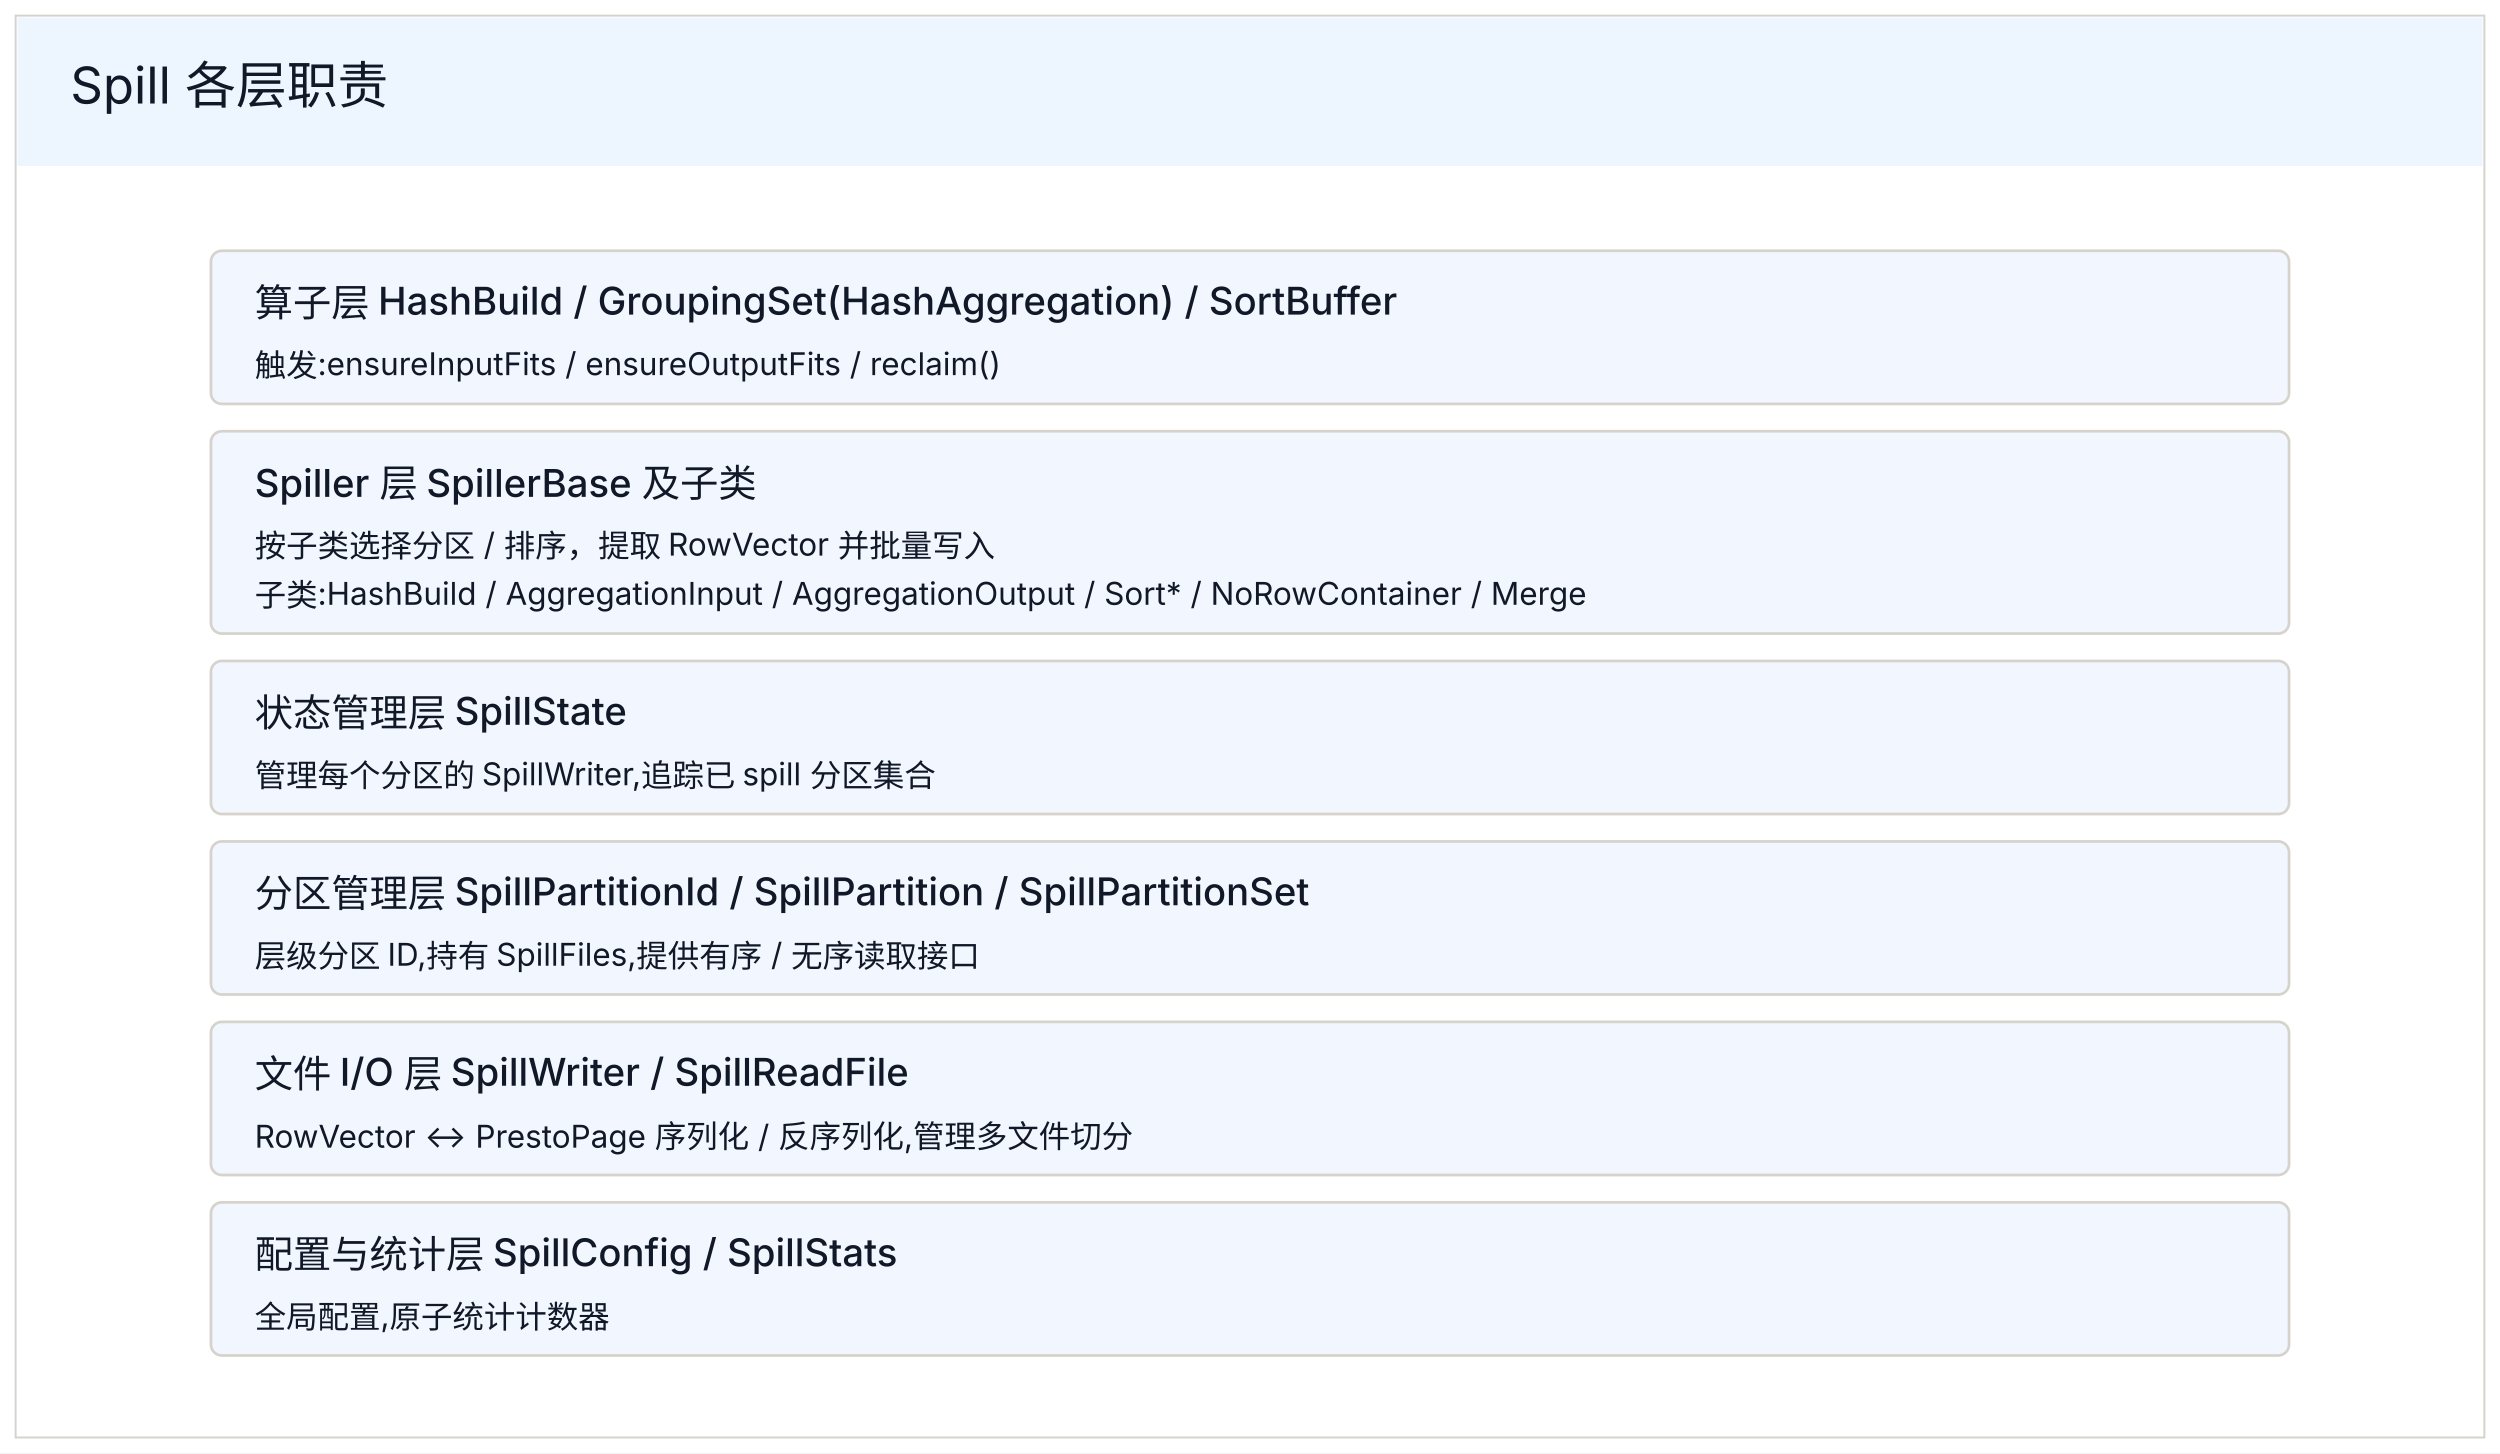
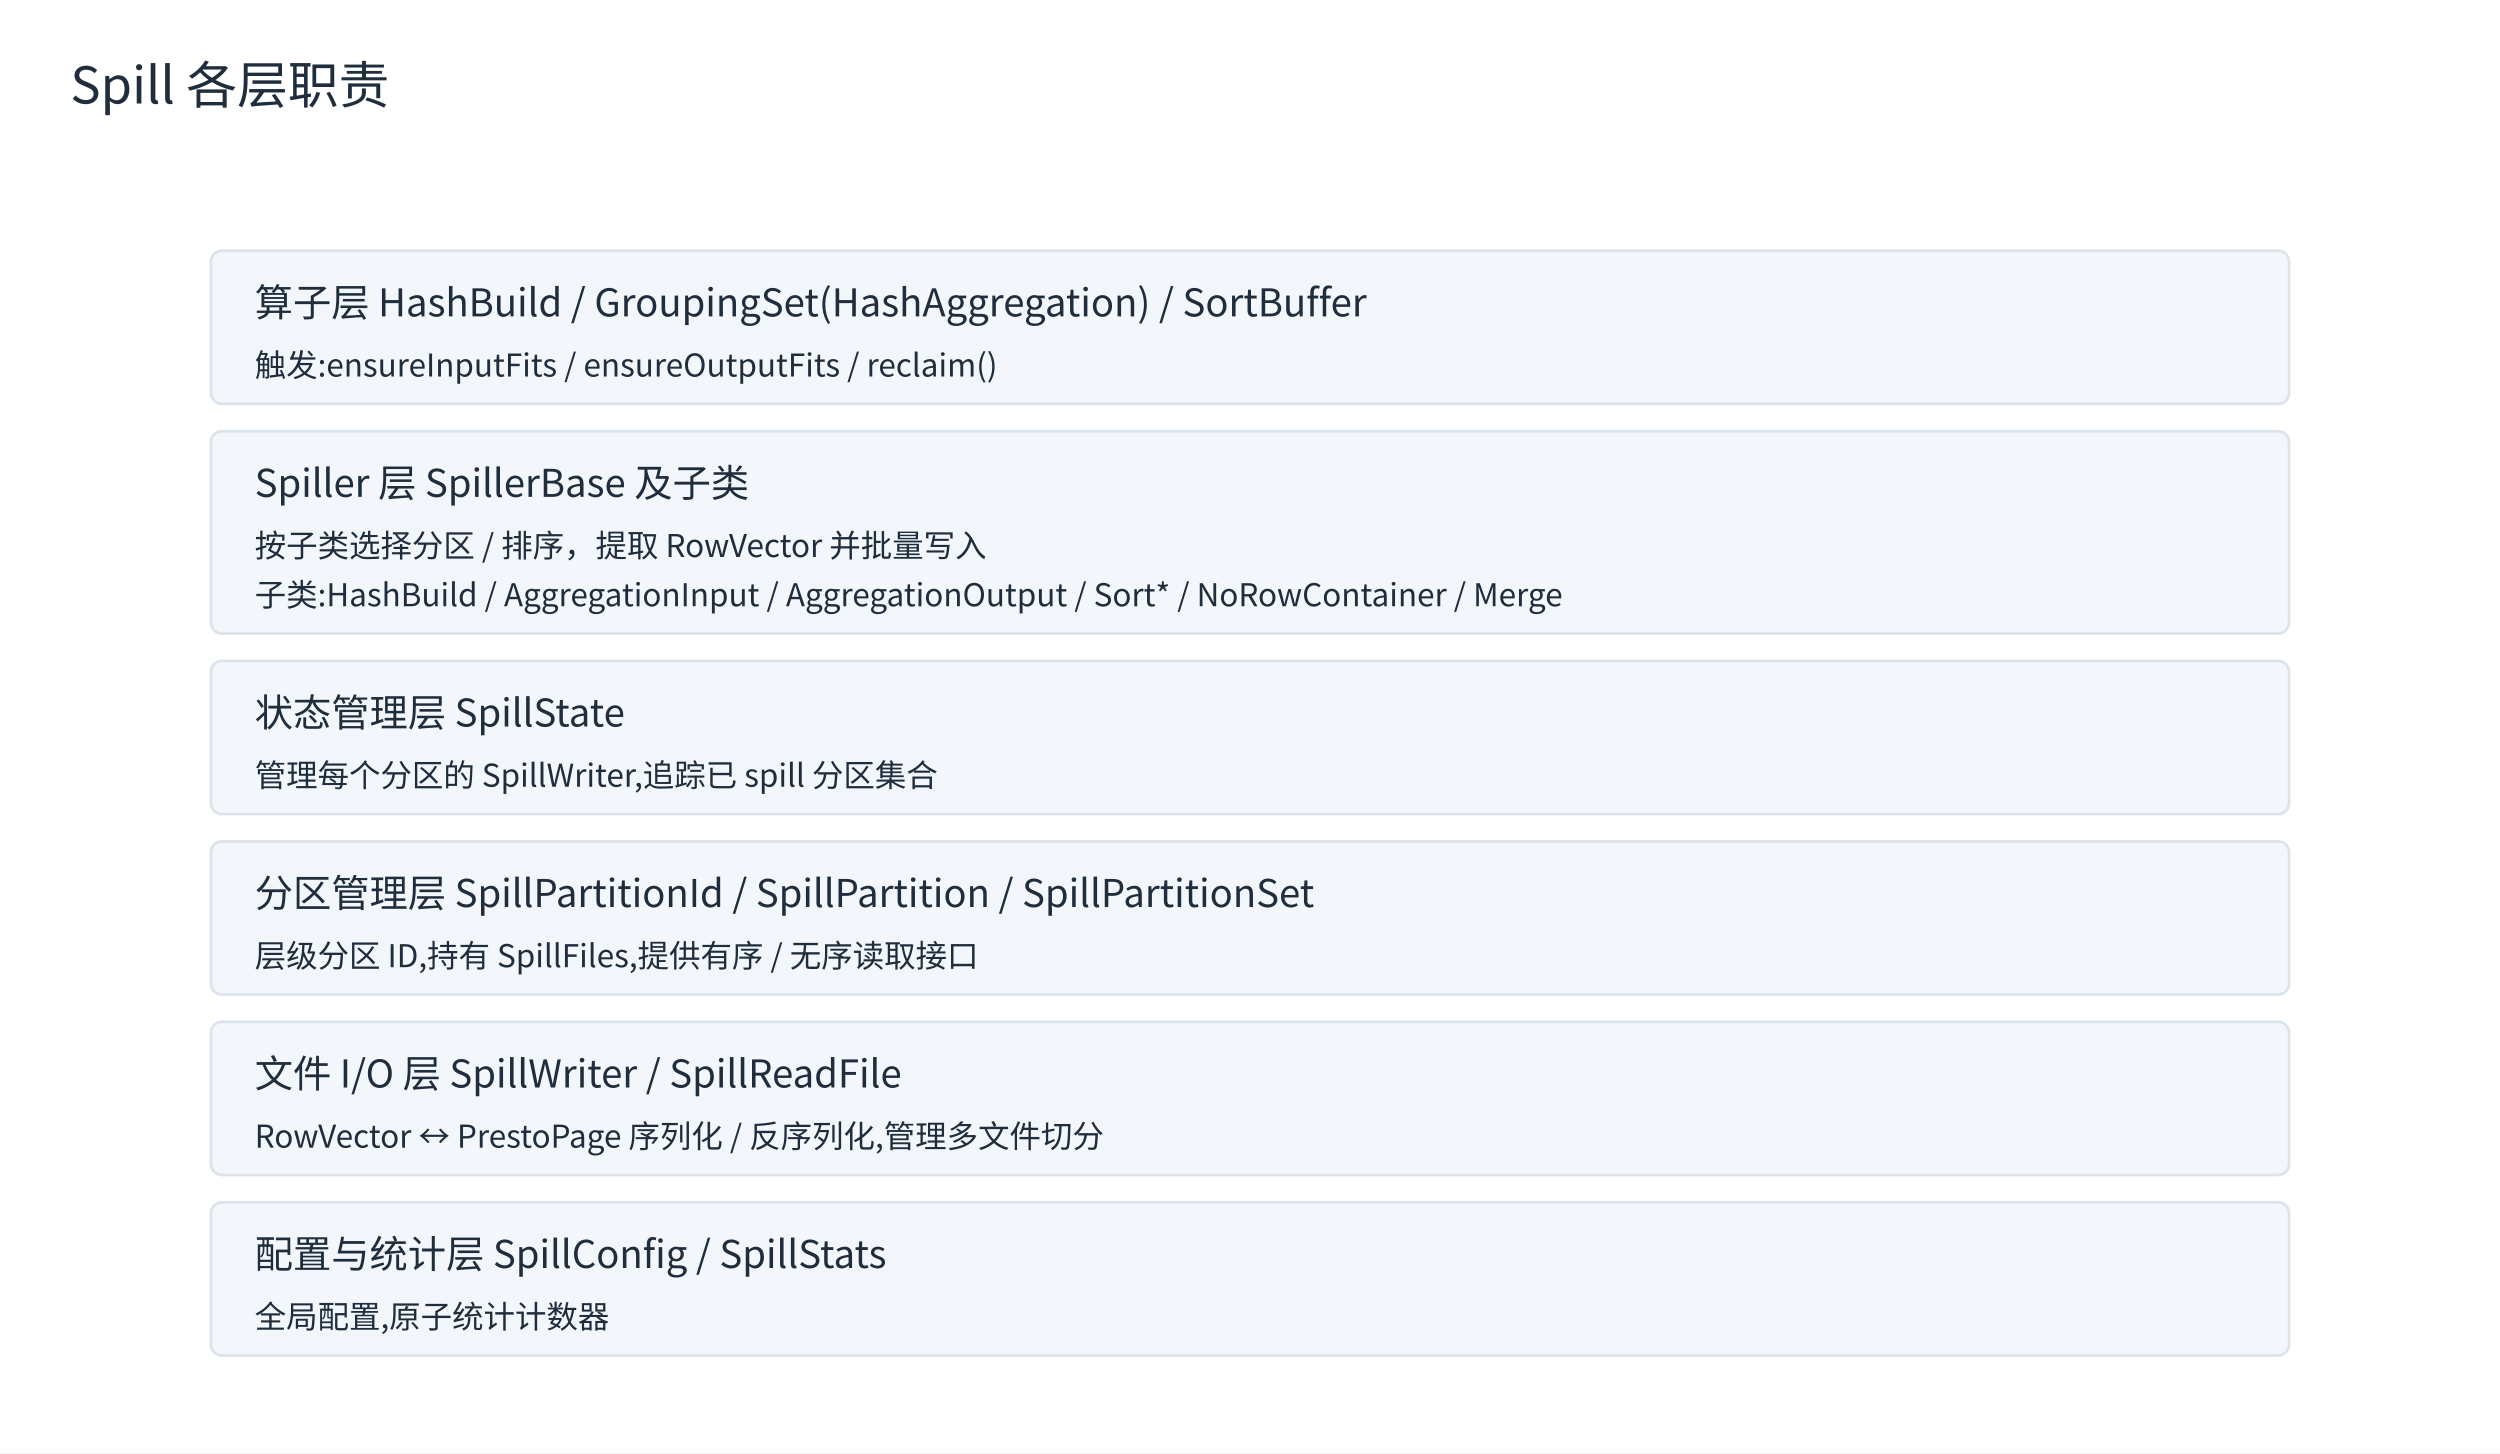
<svg xmlns="http://www.w3.org/2000/svg" width="1280" height="744" viewBox="0 0 1280 744" role="img">
-   <rect width="1280" height="744" fill="white" />
-   <rect x="8" y="8" width="1264" height="728" fill="white" stroke="#d6d3cc" />
-   <rect x="9" y="9" width="1262" height="76" fill="#edf5ff" />
-   <text x="36" y="53" font-family="Inter, Noto Sans SC, Noto Sans CJK SC, Arial, sans-serif" font-size="26" fill="#111827">Spill 各层职责</text>
+   <rect width="1280" height="744" fill="white" stroke="none" />
+   <rect x="8" y="8" width="1264" height="728" fill="white" stroke="none" />
+   <rect x="9" y="9" width="1262" height="76" fill="#ffffff" />
+   <text x="36" y="53" font-family="Noto Sans SC, Noto Sans CJK SC, Inter, Arial, sans-serif" font-size="26" fill="#1f2d3d">Spill 各层职责</text>
  <g transform="translate(24 106) scale(1.4)">
-     <rect fill="#f2f7ff" height="56" rx="4" stroke="#d6d3cc" stroke-width="1" width="760" x="60" y="16" />
-     <text fill="#111827" font-family="Inter, Noto Sans SC, Noto Sans CJK SC, Arial, sans-serif" font-size="14.0" font-weight="500" text-anchor="start" x="76" y="40">算子层  HashBuild / GroupingSet(HashAggregation) / SortBuffer</text>
-     <text fill="#111827" font-family="Inter, Noto Sans SC, Noto Sans CJK SC, Arial, sans-serif" font-size="11.5" text-anchor="start" x="76" y="62">触发:ensureInputFits / ensureOutputFits / reclaim()</text>
-     <rect fill="#f2f7ff" height="74" rx="4" stroke="#d6d3cc" stroke-width="1" width="760" x="60" y="82" />
-     <text fill="#111827" font-family="Inter, Noto Sans SC, Noto Sans CJK SC, Arial, sans-serif" font-size="14.0" font-weight="500" text-anchor="start" x="76" y="106">Spiller 层  SpillerBase 及子类</text>
-     <text fill="#111827" font-family="Inter, Noto Sans SC, Noto Sans CJK SC, Arial, sans-serif" font-size="11.5" text-anchor="start" x="76" y="128">按子类选择分区 / 排序，提取 RowVector 并批量写入</text>
-     <text fill="#111827" font-family="Inter, Noto Sans SC, Noto Sans CJK SC, Arial, sans-serif" font-size="11.5" text-anchor="start" x="76" y="146">子类:HashBuild / AggregationInput / AggregationOutput / Sort* / NoRowContainer / Merge</text>
-     <rect fill="#f2f7ff" height="56" rx="4" stroke="#d6d3cc" stroke-width="1" width="760" x="60" y="166" />
-     <text fill="#111827" font-family="Inter, Noto Sans SC, Noto Sans CJK SC, Arial, sans-serif" font-size="14.0" font-weight="500" text-anchor="start" x="76" y="190">状态管理层  SpillState</text>
-     <text fill="#111827" font-family="Inter, Noto Sans SC, Noto Sans CJK SC, Arial, sans-serif" font-size="11.5" text-anchor="start" x="76" y="212">管理每个分区的 SpillWriter,追踪已 spill 分区集合</text>
-     <rect fill="#f2f7ff" height="56" rx="4" stroke="#d6d3cc" stroke-width="1" width="760" x="60" y="232" />
-     <text fill="#111827" font-family="Inter, Noto Sans SC, Noto Sans CJK SC, Arial, sans-serif" font-size="14.0" font-weight="500" text-anchor="start" x="76" y="256">分区管理层  SpillPartitionId / SpillPartition / SpillPartitionSet</text>
-     <text fill="#111827" font-family="Inter, Noto Sans SC, Noto Sans CJK SC, Arial, sans-serif" font-size="11.5" text-anchor="start" x="76" y="278">层级分区 ID,持有 SpillFiles,提供有序 / 无序读取接口</text>
-     <rect fill="#f2f7ff" height="56" rx="4" stroke="#d6d3cc" stroke-width="1" width="760" x="60" y="298" />
-     <text fill="#111827" font-family="Inter, Noto Sans SC, Noto Sans CJK SC, Arial, sans-serif" font-size="14.0" font-weight="500" text-anchor="start" x="76" y="322">文件 I/O 层  SpillWriter / SpillReadFile</text>
-     <text fill="#111827" font-family="Inter, Noto Sans SC, Noto Sans CJK SC, Arial, sans-serif" font-size="11.5" text-anchor="start" x="76" y="344">RowVector ↔ PrestoPage 序列化 / 反序列化,管理多文件切分</text>
-     <rect fill="#f2f7ff" height="56" rx="4" stroke="#d6d3cc" stroke-width="1" width="760" x="60" y="364" />
-     <text fill="#111827" font-family="Inter, Noto Sans SC, Noto Sans CJK SC, Arial, sans-serif" font-size="14.0" font-weight="500" text-anchor="start" x="76" y="388">配置与统计层  SpillConfig / SpillStats</text>
-     <text fill="#111827" font-family="Inter, Noto Sans SC, Noto Sans CJK SC, Arial, sans-serif" font-size="11.5" text-anchor="start" x="76" y="410">全局配置,原子统计计数器</text>
+     <rect fill="#f3f7fc" height="56" rx="4" stroke="#dce3ea" stroke-width="1" width="760" x="60" y="16" />
+     <text fill="#1f2d3d" font-family="Noto Sans SC, Noto Sans CJK SC, Inter, Arial, sans-serif" font-size="14.0" font-weight="500" text-anchor="start" x="76" y="40">算子层  HashBuild / GroupingSet(HashAggregation) / SortBuffer</text>
+     <text fill="#1f2d3d" font-family="Noto Sans SC, Noto Sans CJK SC, Inter, Arial, sans-serif" font-size="11.5" text-anchor="start" x="76" y="62">触发:ensureInputFits / ensureOutputFits / reclaim()</text>
+     <rect fill="#f3f7fc" height="74" rx="4" stroke="#dce3ea" stroke-width="1" width="760" x="60" y="82" />
+     <text fill="#1f2d3d" font-family="Noto Sans SC, Noto Sans CJK SC, Inter, Arial, sans-serif" font-size="14.0" font-weight="500" text-anchor="start" x="76" y="106">Spiller 层  SpillerBase 及子类</text>
+     <text fill="#1f2d3d" font-family="Noto Sans SC, Noto Sans CJK SC, Inter, Arial, sans-serif" font-size="11.5" text-anchor="start" x="76" y="128">按子类选择分区 / 排序，提取 RowVector 并批量写入</text>
+     <text fill="#1f2d3d" font-family="Noto Sans SC, Noto Sans CJK SC, Inter, Arial, sans-serif" font-size="11.5" text-anchor="start" x="76" y="146">子类:HashBuild / AggregationInput / AggregationOutput / Sort* / NoRowContainer / Merge</text>
+     <rect fill="#f3f7fc" height="56" rx="4" stroke="#dce3ea" stroke-width="1" width="760" x="60" y="166" />
+     <text fill="#1f2d3d" font-family="Noto Sans SC, Noto Sans CJK SC, Inter, Arial, sans-serif" font-size="14.0" font-weight="500" text-anchor="start" x="76" y="190">状态管理层  SpillState</text>
+     <text fill="#1f2d3d" font-family="Noto Sans SC, Noto Sans CJK SC, Inter, Arial, sans-serif" font-size="11.5" text-anchor="start" x="76" y="212">管理每个分区的 SpillWriter,追踪已 spill 分区集合</text>
+     <rect fill="#f3f7fc" height="56" rx="4" stroke="#dce3ea" stroke-width="1" width="760" x="60" y="232" />
+     <text fill="#1f2d3d" font-family="Noto Sans SC, Noto Sans CJK SC, Inter, Arial, sans-serif" font-size="14.0" font-weight="500" text-anchor="start" x="76" y="256">分区管理层  SpillPartitionId / SpillPartition / SpillPartitionSet</text>
+     <text fill="#1f2d3d" font-family="Noto Sans SC, Noto Sans CJK SC, Inter, Arial, sans-serif" font-size="11.5" text-anchor="start" x="76" y="278">层级分区 ID,持有 SpillFiles,提供有序 / 无序读取接口</text>
+     <rect fill="#f3f7fc" height="56" rx="4" stroke="#dce3ea" stroke-width="1" width="760" x="60" y="298" />
+     <text fill="#1f2d3d" font-family="Noto Sans SC, Noto Sans CJK SC, Inter, Arial, sans-serif" font-size="14.0" font-weight="500" text-anchor="start" x="76" y="322">文件 I/O 层  SpillWriter / SpillReadFile</text>
+     <text fill="#1f2d3d" font-family="Noto Sans SC, Noto Sans CJK SC, Inter, Arial, sans-serif" font-size="11.5" text-anchor="start" x="76" y="344">RowVector ↔ PrestoPage 序列化 / 反序列化,管理多文件切分</text>
+     <rect fill="#f3f7fc" height="56" rx="4" stroke="#dce3ea" stroke-width="1" width="760" x="60" y="364" />
+     <text fill="#1f2d3d" font-family="Noto Sans SC, Noto Sans CJK SC, Inter, Arial, sans-serif" font-size="14.0" font-weight="500" text-anchor="start" x="76" y="388">配置与统计层  SpillConfig / SpillStats</text>
+     <text fill="#1f2d3d" font-family="Noto Sans SC, Noto Sans CJK SC, Inter, Arial, sans-serif" font-size="11.5" text-anchor="start" x="76" y="410">全局配置,原子统计计数器</text>
  </g>
</svg>
